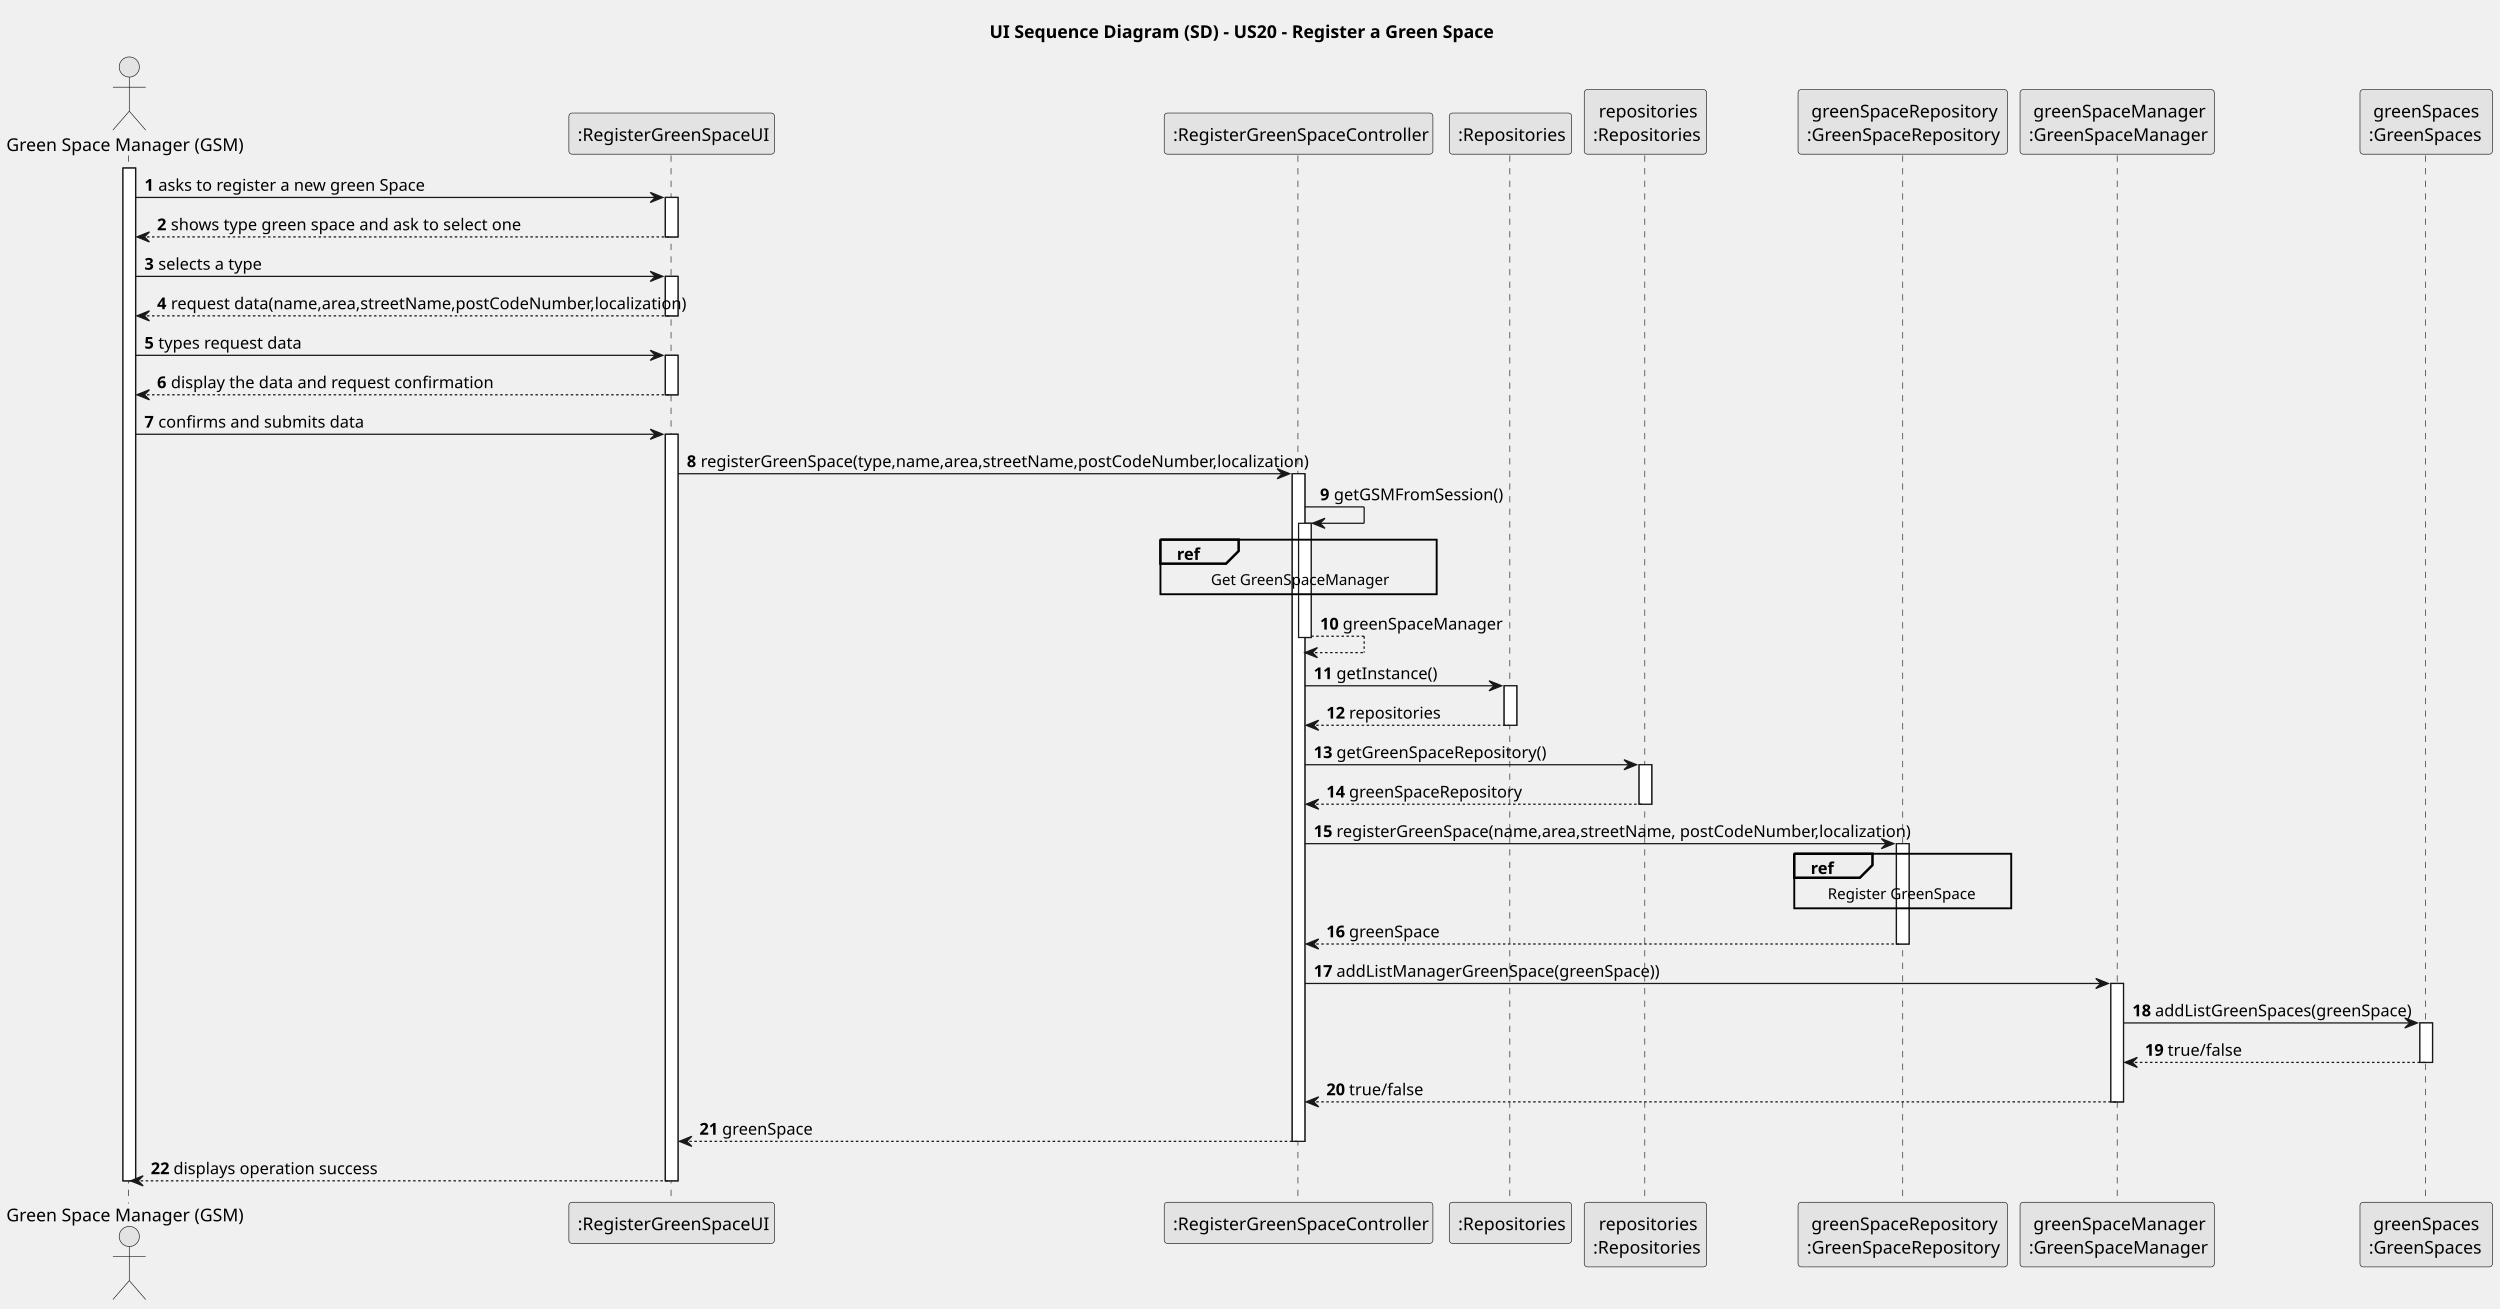
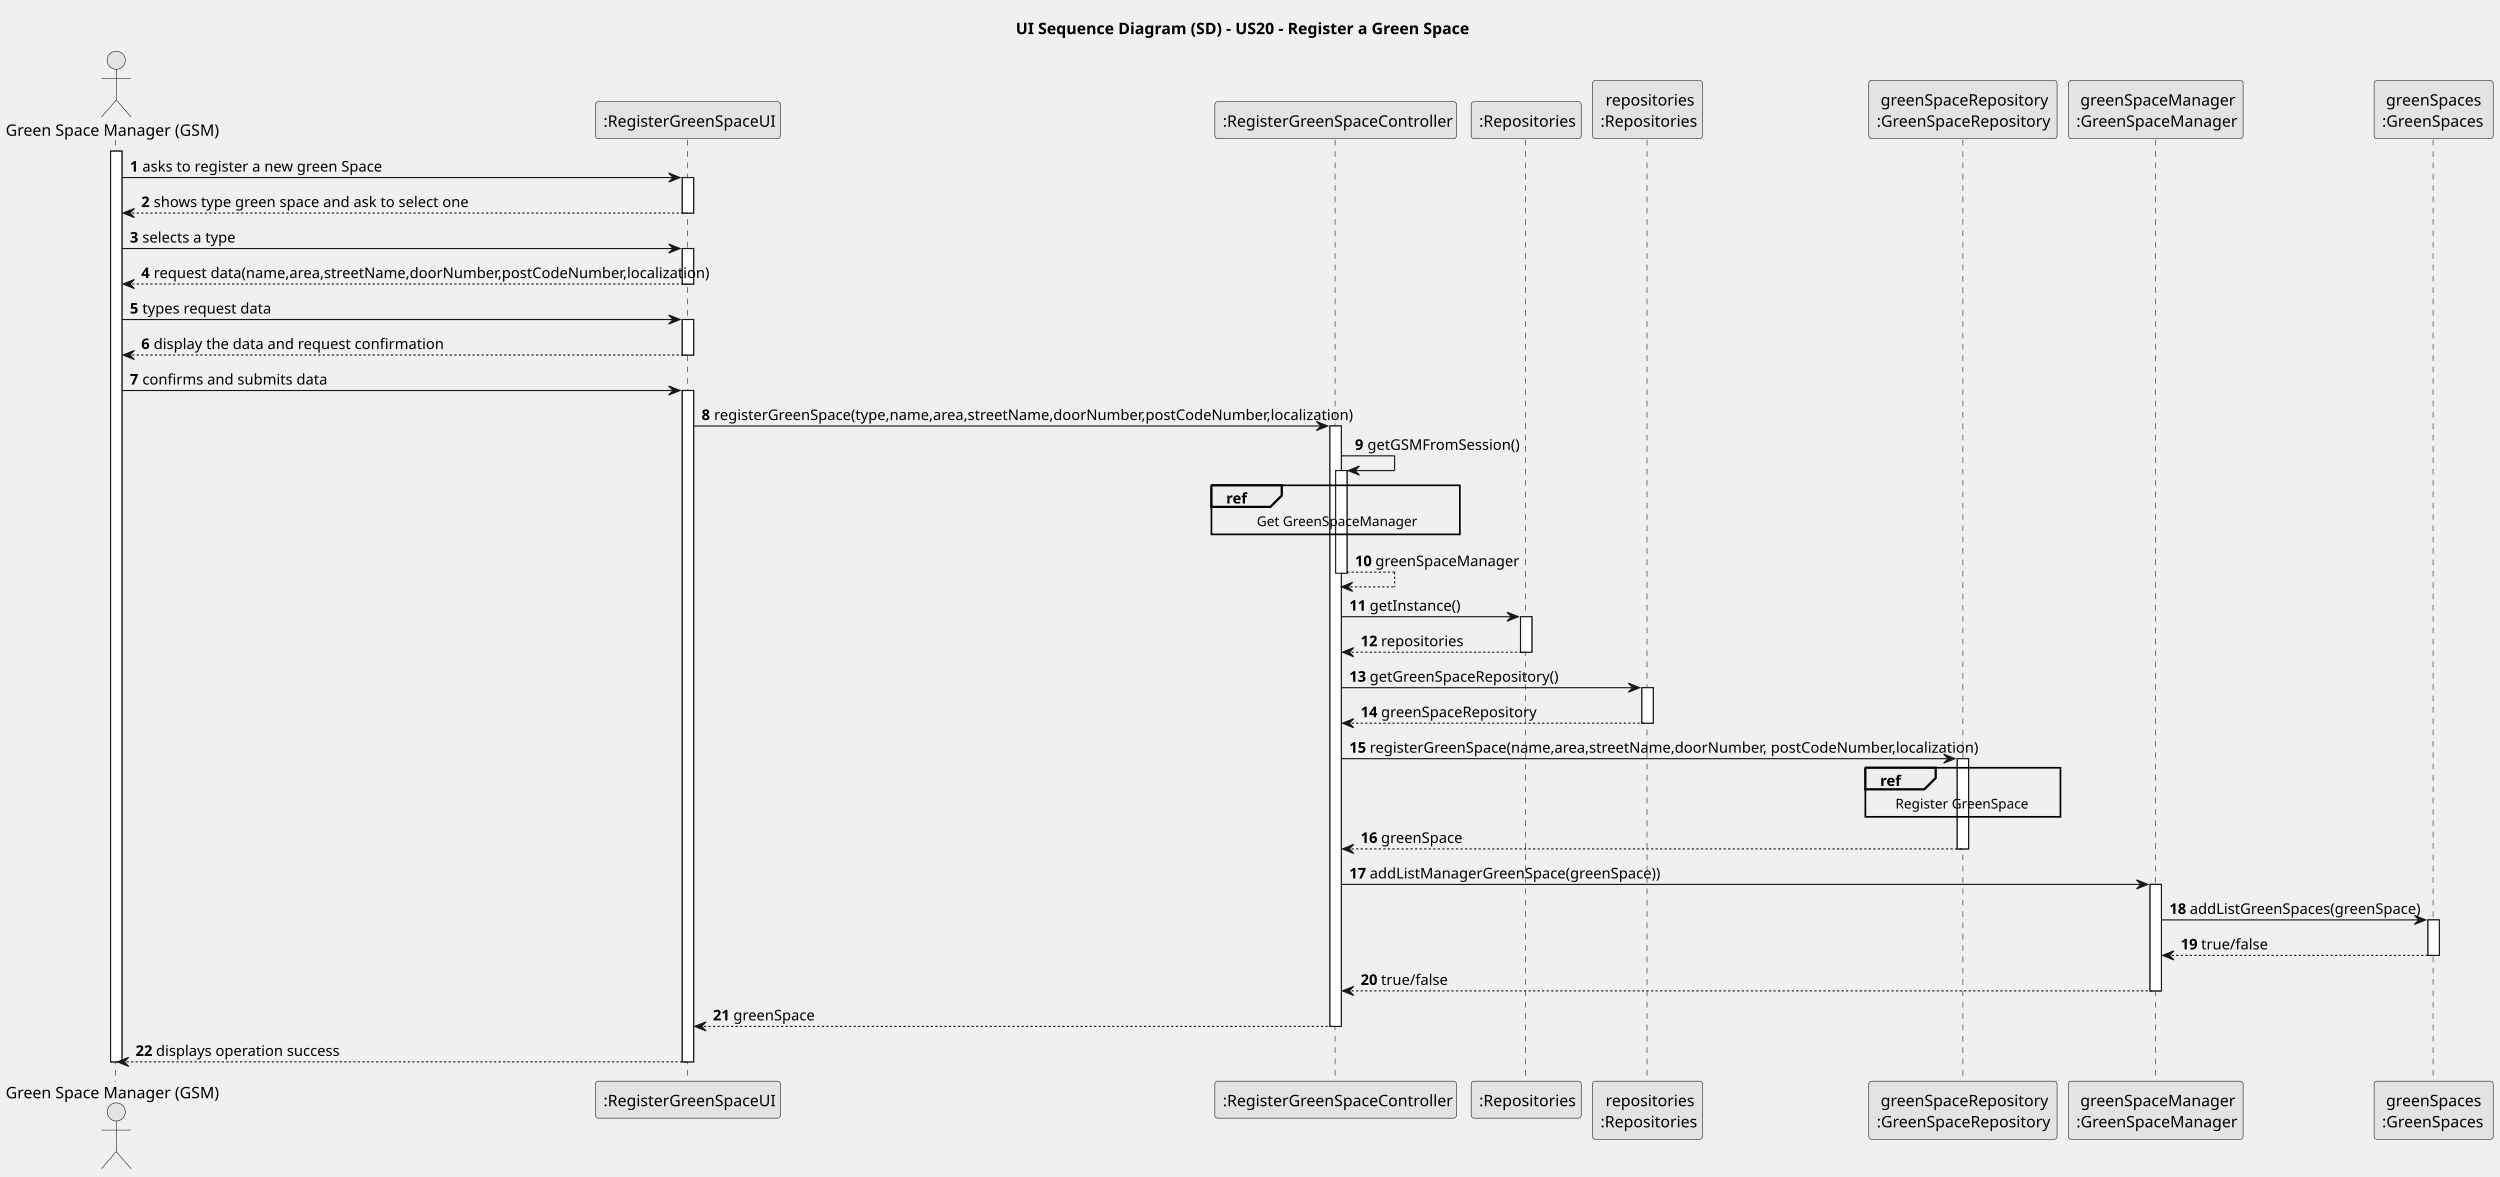
- <svg xmlns="http://www.w3.org/2000/svg" contentStyleType="text/css" height="1037px" preserveAspectRatio="none" style="width:1982px;height:1037px;background:#FFFFFF;" version="1.1" viewBox="0 0 1982 1037" width="1982px" zoomAndPan="magnify">
+ <svg xmlns="http://www.w3.org/2000/svg" contentStyleType="text/css" height="1037px" preserveAspectRatio="none" style="width:2204px;height:1037px;background:#FFFFFF;" version="1.1" viewBox="0 0 2204 1037" width="2204px" zoomAndPan="magnify">
  <defs />
  <g>
-     <text fill="#000000" font-family="sans-serif" font-size="14" font-weight="bold" lengthAdjust="spacing" textLength="411" x="784.5" y="30.107">UI Sequence Diagram (SD) - US20 - Register a Green Space</text>
+     <text fill="#000000" font-family="sans-serif" font-size="14" font-weight="bold" lengthAdjust="spacing" textLength="411" x="895.5" y="30.107">UI Sequence Diagram (SD) - US20 - Register a Green Space</text>
    <rect fill="#FFFFFF" height="802.906" style="stroke:#181818;stroke-width:1.0;" width="10" x="97.5" y="133.242" />
-     <rect fill="#FFFFFF" height="31.291" style="stroke:#181818;stroke-width:1.0;" width="10" x="527.5" y="156.533" />
-     <rect fill="#FFFFFF" height="31.291" style="stroke:#181818;stroke-width:1.0;" width="10" x="527.5" y="219.115" />
-     <rect fill="#FFFFFF" height="31.291" style="stroke:#181818;stroke-width:1.0;" width="10" x="527.5" y="281.697" />
-     <rect fill="#FFFFFF" height="591.869" style="stroke:#181818;stroke-width:1.0;" width="10" x="527.5" y="344.279" />
-     <rect fill="#FFFFFF" height="529.287" style="stroke:#181818;stroke-width:1.0;" width="10" x="1024.5" y="375.57" />
-     <rect fill="#FFFFFF" height="90.543" style="stroke:#181818;stroke-width:1.0;" width="10" x="1029.5" y="414.861" />
-     <rect fill="#FFFFFF" height="31.291" style="stroke:#181818;stroke-width:1.0;" width="10" x="1192.5" y="543.695" />
-     <rect fill="#FFFFFF" height="31.291" style="stroke:#181818;stroke-width:1.0;" width="10" x="1299.5" y="606.277" />
-     <rect fill="#FFFFFF" height="79.543" style="stroke:#181818;stroke-width:1.0;" width="10" x="1503.5" y="668.859" />
-     <rect fill="#FFFFFF" height="93.873" style="stroke:#181818;stroke-width:1.0;" width="10" x="1673.5" y="779.693" />
-     <rect fill="#FFFFFF" height="31.291" style="stroke:#181818;stroke-width:1.0;" width="10" x="1918.5" y="810.984" />
+     <rect fill="#FFFFFF" height="31.291" style="stroke:#181818;stroke-width:1.0;" width="10" x="601.5" y="156.533" />
+     <rect fill="#FFFFFF" height="31.291" style="stroke:#181818;stroke-width:1.0;" width="10" x="601.5" y="219.115" />
+     <rect fill="#FFFFFF" height="31.291" style="stroke:#181818;stroke-width:1.0;" width="10" x="601.5" y="281.697" />
+     <rect fill="#FFFFFF" height="591.869" style="stroke:#181818;stroke-width:1.0;" width="10" x="601.5" y="344.279" />
+     <rect fill="#FFFFFF" height="529.287" style="stroke:#181818;stroke-width:1.0;" width="10" x="1172.5" y="375.57" />
+     <rect fill="#FFFFFF" height="90.543" style="stroke:#181818;stroke-width:1.0;" width="10" x="1177.5" y="414.861" />
+     <rect fill="#FFFFFF" height="31.291" style="stroke:#181818;stroke-width:1.0;" width="10" x="1340.5" y="543.695" />
+     <rect fill="#FFFFFF" height="31.291" style="stroke:#181818;stroke-width:1.0;" width="10" x="1447.5" y="606.277" />
+     <rect fill="#FFFFFF" height="79.543" style="stroke:#181818;stroke-width:1.0;" width="10" x="1725.5" y="668.859" />
+     <rect fill="#FFFFFF" height="93.873" style="stroke:#181818;stroke-width:1.0;" width="10" x="1895.5" y="779.693" />
+     <rect fill="#FFFFFF" height="31.291" style="stroke:#181818;stroke-width:1.0;" width="10" x="2140.5" y="810.984" />
    <line style="stroke:#181818;stroke-width:0.5;stroke-dasharray:5.0,5.0;" x1="102" x2="102" y1="123.242" y2="954.148" />
-     <line style="stroke:#181818;stroke-width:0.5;stroke-dasharray:5.0,5.0;" x1="532" x2="532" y1="123.242" y2="954.148" />
-     <line style="stroke:#181818;stroke-width:0.5;stroke-dasharray:5.0,5.0;" x1="1029" x2="1029" y1="123.242" y2="954.148" />
-     <line style="stroke:#181818;stroke-width:0.5;stroke-dasharray:5.0,5.0;" x1="1197" x2="1197" y1="123.242" y2="954.148" />
-     <line style="stroke:#181818;stroke-width:0.5;stroke-dasharray:5.0,5.0;" x1="1304" x2="1304" y1="123.242" y2="954.148" />
-     <line style="stroke:#181818;stroke-width:0.5;stroke-dasharray:5.0,5.0;" x1="1508.5" x2="1508.5" y1="123.242" y2="954.148" />
-     <line style="stroke:#181818;stroke-width:0.5;stroke-dasharray:5.0,5.0;" x1="1678.5" x2="1678.5" y1="123.242" y2="954.148" />
-     <line style="stroke:#181818;stroke-width:0.5;stroke-dasharray:5.0,5.0;" x1="1923" x2="1923" y1="123.242" y2="954.148" />
+     <line style="stroke:#181818;stroke-width:0.5;stroke-dasharray:5.0,5.0;" x1="606" x2="606" y1="123.242" y2="954.148" />
+     <line style="stroke:#181818;stroke-width:0.5;stroke-dasharray:5.0,5.0;" x1="1177" x2="1177" y1="123.242" y2="954.148" />
+     <line style="stroke:#181818;stroke-width:0.5;stroke-dasharray:5.0,5.0;" x1="1345" x2="1345" y1="123.242" y2="954.148" />
+     <line style="stroke:#181818;stroke-width:0.5;stroke-dasharray:5.0,5.0;" x1="1452" x2="1452" y1="123.242" y2="954.148" />
+     <line style="stroke:#181818;stroke-width:0.5;stroke-dasharray:5.0,5.0;" x1="1730.5" x2="1730.5" y1="123.242" y2="954.148" />
+     <line style="stroke:#181818;stroke-width:0.5;stroke-dasharray:5.0,5.0;" x1="1900.5" x2="1900.5" y1="123.242" y2="954.148" />
+     <line style="stroke:#181818;stroke-width:0.5;stroke-dasharray:5.0,5.0;" x1="2145" x2="2145" y1="123.242" y2="954.148" />
    <text fill="#000000" font-family="sans-serif" font-size="14" lengthAdjust="spacing" textLength="189" x="5" y="119.728">Green Space Manager (GSM)</text>
    <ellipse cx="102.5" cy="53.121" fill="#E3E3E3" rx="8" ry="8" style="stroke:#181818;stroke-width:0.5;" />
    <path d="M102.5,61.121 L102.5,88.121 M89.5,69.121 L115.5,69.121 M102.5,88.121 L89.5,103.121 M102.5,88.121 L115.5,103.121 " fill="none" style="stroke:#181818;stroke-width:0.5;" />
    <text fill="#000000" font-family="sans-serif" font-size="14" lengthAdjust="spacing" textLength="189" x="5" y="968.256">Green Space Manager (GSM)</text>
    <ellipse cx="102.5" cy="980.269" fill="#E3E3E3" rx="8" ry="8" style="stroke:#181818;stroke-width:0.5;" />
    <path d="M102.5,988.269 L102.5,1015.269 M89.5,996.269 L115.5,996.269 M102.5,1015.269 L89.5,1030.27 M102.5,1015.269 L115.5,1030.27 " fill="none" style="stroke:#181818;stroke-width:0.5;" />
-     <rect fill="#E3E3E3" height="32.621" rx="2.5" ry="2.5" style="stroke:#181818;stroke-width:0.5;" width="163" x="451" y="89.621" />
-     <text fill="#000000" font-family="sans-serif" font-size="14" lengthAdjust="spacing" textLength="149" x="458" y="111.728">:RegisterGreenSpaceUI</text>
-     <rect fill="#E3E3E3" height="32.621" rx="2.5" ry="2.5" style="stroke:#181818;stroke-width:0.5;" width="163" x="451" y="953.148" />
-     <text fill="#000000" font-family="sans-serif" font-size="14" lengthAdjust="spacing" textLength="149" x="458" y="975.256">:RegisterGreenSpaceUI</text>
-     <rect fill="#E3E3E3" height="32.621" rx="2.5" ry="2.5" style="stroke:#181818;stroke-width:0.5;" width="213" x="923" y="89.621" />
-     <text fill="#000000" font-family="sans-serif" font-size="14" lengthAdjust="spacing" textLength="199" x="930" y="111.728">:RegisterGreenSpaceController</text>
-     <rect fill="#E3E3E3" height="32.621" rx="2.5" ry="2.5" style="stroke:#181818;stroke-width:0.5;" width="213" x="923" y="953.148" />
-     <text fill="#000000" font-family="sans-serif" font-size="14" lengthAdjust="spacing" textLength="199" x="930" y="975.256">:RegisterGreenSpaceController</text>
-     <rect fill="#E3E3E3" height="32.621" rx="2.5" ry="2.5" style="stroke:#181818;stroke-width:0.5;" width="97" x="1149" y="89.621" />
-     <text fill="#000000" font-family="sans-serif" font-size="14" lengthAdjust="spacing" textLength="83" x="1156" y="111.728">:Repositories</text>
-     <rect fill="#E3E3E3" height="32.621" rx="2.5" ry="2.5" style="stroke:#181818;stroke-width:0.5;" width="97" x="1149" y="953.148" />
-     <text fill="#000000" font-family="sans-serif" font-size="14" lengthAdjust="spacing" textLength="83" x="1156" y="975.256">:Repositories</text>
-     <rect fill="#E3E3E3" height="51.242" rx="2.5" ry="2.5" style="stroke:#181818;stroke-width:0.5;" width="97" x="1256" y="71" />
-     <text fill="#000000" font-family="sans-serif" font-size="14" lengthAdjust="spacing" textLength="74" x="1267.5" y="93.107">repositories</text>
-     <text fill="#000000" font-family="sans-serif" font-size="14" lengthAdjust="spacing" textLength="83" x="1263" y="111.728">:Repositories</text>
-     <rect fill="#E3E3E3" height="51.242" rx="2.5" ry="2.5" style="stroke:#181818;stroke-width:0.5;" width="97" x="1256" y="953.148" />
-     <text fill="#000000" font-family="sans-serif" font-size="14" lengthAdjust="spacing" textLength="74" x="1267.5" y="975.256">repositories</text>
-     <text fill="#000000" font-family="sans-serif" font-size="14" lengthAdjust="spacing" textLength="83" x="1263" y="993.877">:Repositories</text>
-     <rect fill="#E3E3E3" height="51.242" rx="2.5" ry="2.5" style="stroke:#181818;stroke-width:0.5;" width="166" x="1425.5" y="71" />
-     <text fill="#000000" font-family="sans-serif" font-size="14" lengthAdjust="spacing" textLength="145" x="1436" y="93.107">greenSpaceRepository</text>
-     <text fill="#000000" font-family="sans-serif" font-size="14" lengthAdjust="spacing" textLength="152" x="1432.5" y="111.728">:GreenSpaceRepository</text>
-     <rect fill="#E3E3E3" height="51.242" rx="2.5" ry="2.5" style="stroke:#181818;stroke-width:0.5;" width="166" x="1425.5" y="953.148" />
-     <text fill="#000000" font-family="sans-serif" font-size="14" lengthAdjust="spacing" textLength="145" x="1436" y="975.256">greenSpaceRepository</text>
-     <text fill="#000000" font-family="sans-serif" font-size="14" lengthAdjust="spacing" textLength="152" x="1432.5" y="993.877">:GreenSpaceRepository</text>
-     <rect fill="#E3E3E3" height="51.242" rx="2.5" ry="2.5" style="stroke:#181818;stroke-width:0.5;" width="154" x="1601.5" y="71" />
-     <text fill="#000000" font-family="sans-serif" font-size="14" lengthAdjust="spacing" textLength="133" x="1612" y="93.107">greenSpaceManager</text>
-     <text fill="#000000" font-family="sans-serif" font-size="14" lengthAdjust="spacing" textLength="140" x="1608.5" y="111.728">:GreenSpaceManager</text>
-     <rect fill="#E3E3E3" height="51.242" rx="2.5" ry="2.5" style="stroke:#181818;stroke-width:0.5;" width="154" x="1601.5" y="953.148" />
-     <text fill="#000000" font-family="sans-serif" font-size="14" lengthAdjust="spacing" textLength="133" x="1612" y="975.256">greenSpaceManager</text>
-     <text fill="#000000" font-family="sans-serif" font-size="14" lengthAdjust="spacing" textLength="140" x="1608.5" y="993.877">:GreenSpaceManager</text>
-     <rect fill="#E3E3E3" height="51.242" rx="2.5" ry="2.5" style="stroke:#181818;stroke-width:0.5;" width="105" x="1871" y="71" />
-     <text fill="#000000" font-family="sans-serif" font-size="14" lengthAdjust="spacing" textLength="84" x="1881.5" y="93.107">greenSpaces</text>
-     <text fill="#000000" font-family="sans-serif" font-size="14" lengthAdjust="spacing" textLength="91" x="1878" y="111.728">:GreenSpaces</text>
-     <rect fill="#E3E3E3" height="51.242" rx="2.5" ry="2.5" style="stroke:#181818;stroke-width:0.5;" width="105" x="1871" y="953.148" />
-     <text fill="#000000" font-family="sans-serif" font-size="14" lengthAdjust="spacing" textLength="84" x="1881.5" y="975.256">greenSpaces</text>
-     <text fill="#000000" font-family="sans-serif" font-size="14" lengthAdjust="spacing" textLength="91" x="1878" y="993.877">:GreenSpaces</text>
+     <rect fill="#E3E3E3" height="32.621" rx="2.5" ry="2.5" style="stroke:#181818;stroke-width:0.5;" width="163" x="525" y="89.621" />
+     <text fill="#000000" font-family="sans-serif" font-size="14" lengthAdjust="spacing" textLength="149" x="532" y="111.728">:RegisterGreenSpaceUI</text>
+     <rect fill="#E3E3E3" height="32.621" rx="2.5" ry="2.5" style="stroke:#181818;stroke-width:0.5;" width="163" x="525" y="953.148" />
+     <text fill="#000000" font-family="sans-serif" font-size="14" lengthAdjust="spacing" textLength="149" x="532" y="975.256">:RegisterGreenSpaceUI</text>
+     <rect fill="#E3E3E3" height="32.621" rx="2.5" ry="2.5" style="stroke:#181818;stroke-width:0.5;" width="213" x="1071" y="89.621" />
+     <text fill="#000000" font-family="sans-serif" font-size="14" lengthAdjust="spacing" textLength="199" x="1078" y="111.728">:RegisterGreenSpaceController</text>
+     <rect fill="#E3E3E3" height="32.621" rx="2.5" ry="2.5" style="stroke:#181818;stroke-width:0.5;" width="213" x="1071" y="953.148" />
+     <text fill="#000000" font-family="sans-serif" font-size="14" lengthAdjust="spacing" textLength="199" x="1078" y="975.256">:RegisterGreenSpaceController</text>
+     <rect fill="#E3E3E3" height="32.621" rx="2.5" ry="2.5" style="stroke:#181818;stroke-width:0.5;" width="97" x="1297" y="89.621" />
+     <text fill="#000000" font-family="sans-serif" font-size="14" lengthAdjust="spacing" textLength="83" x="1304" y="111.728">:Repositories</text>
+     <rect fill="#E3E3E3" height="32.621" rx="2.5" ry="2.5" style="stroke:#181818;stroke-width:0.5;" width="97" x="1297" y="953.148" />
+     <text fill="#000000" font-family="sans-serif" font-size="14" lengthAdjust="spacing" textLength="83" x="1304" y="975.256">:Repositories</text>
+     <rect fill="#E3E3E3" height="51.242" rx="2.5" ry="2.5" style="stroke:#181818;stroke-width:0.5;" width="97" x="1404" y="71" />
+     <text fill="#000000" font-family="sans-serif" font-size="14" lengthAdjust="spacing" textLength="74" x="1415.5" y="93.107">repositories</text>
+     <text fill="#000000" font-family="sans-serif" font-size="14" lengthAdjust="spacing" textLength="83" x="1411" y="111.728">:Repositories</text>
+     <rect fill="#E3E3E3" height="51.242" rx="2.5" ry="2.5" style="stroke:#181818;stroke-width:0.5;" width="97" x="1404" y="953.148" />
+     <text fill="#000000" font-family="sans-serif" font-size="14" lengthAdjust="spacing" textLength="74" x="1415.5" y="975.256">repositories</text>
+     <text fill="#000000" font-family="sans-serif" font-size="14" lengthAdjust="spacing" textLength="83" x="1411" y="993.877">:Repositories</text>
+     <rect fill="#E3E3E3" height="51.242" rx="2.5" ry="2.5" style="stroke:#181818;stroke-width:0.5;" width="166" x="1647.5" y="71" />
+     <text fill="#000000" font-family="sans-serif" font-size="14" lengthAdjust="spacing" textLength="145" x="1658" y="93.107">greenSpaceRepository</text>
+     <text fill="#000000" font-family="sans-serif" font-size="14" lengthAdjust="spacing" textLength="152" x="1654.5" y="111.728">:GreenSpaceRepository</text>
+     <rect fill="#E3E3E3" height="51.242" rx="2.5" ry="2.5" style="stroke:#181818;stroke-width:0.5;" width="166" x="1647.5" y="953.148" />
+     <text fill="#000000" font-family="sans-serif" font-size="14" lengthAdjust="spacing" textLength="145" x="1658" y="975.256">greenSpaceRepository</text>
+     <text fill="#000000" font-family="sans-serif" font-size="14" lengthAdjust="spacing" textLength="152" x="1654.5" y="993.877">:GreenSpaceRepository</text>
+     <rect fill="#E3E3E3" height="51.242" rx="2.5" ry="2.5" style="stroke:#181818;stroke-width:0.5;" width="154" x="1823.5" y="71" />
+     <text fill="#000000" font-family="sans-serif" font-size="14" lengthAdjust="spacing" textLength="133" x="1834" y="93.107">greenSpaceManager</text>
+     <text fill="#000000" font-family="sans-serif" font-size="14" lengthAdjust="spacing" textLength="140" x="1830.5" y="111.728">:GreenSpaceManager</text>
+     <rect fill="#E3E3E3" height="51.242" rx="2.5" ry="2.5" style="stroke:#181818;stroke-width:0.5;" width="154" x="1823.5" y="953.148" />
+     <text fill="#000000" font-family="sans-serif" font-size="14" lengthAdjust="spacing" textLength="133" x="1834" y="975.256">greenSpaceManager</text>
+     <text fill="#000000" font-family="sans-serif" font-size="14" lengthAdjust="spacing" textLength="140" x="1830.5" y="993.877">:GreenSpaceManager</text>
+     <rect fill="#E3E3E3" height="51.242" rx="2.5" ry="2.5" style="stroke:#181818;stroke-width:0.5;" width="105" x="2093" y="71" />
+     <text fill="#000000" font-family="sans-serif" font-size="14" lengthAdjust="spacing" textLength="84" x="2103.5" y="93.107">greenSpaces</text>
+     <text fill="#000000" font-family="sans-serif" font-size="14" lengthAdjust="spacing" textLength="91" x="2100" y="111.728">:GreenSpaces</text>
+     <rect fill="#E3E3E3" height="51.242" rx="2.5" ry="2.5" style="stroke:#181818;stroke-width:0.5;" width="105" x="2093" y="953.148" />
+     <text fill="#000000" font-family="sans-serif" font-size="14" lengthAdjust="spacing" textLength="84" x="2103.5" y="975.256">greenSpaces</text>
+     <text fill="#000000" font-family="sans-serif" font-size="14" lengthAdjust="spacing" textLength="91" x="2100" y="993.877">:GreenSpaces</text>
    <rect fill="#FFFFFF" height="802.906" style="stroke:#181818;stroke-width:1.0;" width="10" x="97.5" y="133.242" />
-     <rect fill="#FFFFFF" height="31.291" style="stroke:#181818;stroke-width:1.0;" width="10" x="527.5" y="156.533" />
-     <rect fill="#FFFFFF" height="31.291" style="stroke:#181818;stroke-width:1.0;" width="10" x="527.5" y="219.115" />
-     <rect fill="#FFFFFF" height="31.291" style="stroke:#181818;stroke-width:1.0;" width="10" x="527.5" y="281.697" />
-     <rect fill="#FFFFFF" height="591.869" style="stroke:#181818;stroke-width:1.0;" width="10" x="527.5" y="344.279" />
-     <rect fill="#FFFFFF" height="529.287" style="stroke:#181818;stroke-width:1.0;" width="10" x="1024.5" y="375.57" />
-     <rect fill="#FFFFFF" height="90.543" style="stroke:#181818;stroke-width:1.0;" width="10" x="1029.5" y="414.861" />
-     <rect fill="#FFFFFF" height="31.291" style="stroke:#181818;stroke-width:1.0;" width="10" x="1192.5" y="543.695" />
-     <rect fill="#FFFFFF" height="31.291" style="stroke:#181818;stroke-width:1.0;" width="10" x="1299.5" y="606.277" />
-     <rect fill="#FFFFFF" height="79.543" style="stroke:#181818;stroke-width:1.0;" width="10" x="1503.5" y="668.859" />
-     <rect fill="#FFFFFF" height="93.873" style="stroke:#181818;stroke-width:1.0;" width="10" x="1673.5" y="779.693" />
-     <rect fill="#FFFFFF" height="31.291" style="stroke:#181818;stroke-width:1.0;" width="10" x="1918.5" y="810.984" />
-     <polygon fill="#181818" points="515.5,152.533,525.5,156.533,515.5,160.533,519.5,156.533" style="stroke:#181818;stroke-width:1.0;" />
-     <line style="stroke:#181818;stroke-width:1.0;" x1="107.5" x2="521.5" y1="156.533" y2="156.533" />
+     <rect fill="#FFFFFF" height="31.291" style="stroke:#181818;stroke-width:1.0;" width="10" x="601.5" y="156.533" />
+     <rect fill="#FFFFFF" height="31.291" style="stroke:#181818;stroke-width:1.0;" width="10" x="601.5" y="219.115" />
+     <rect fill="#FFFFFF" height="31.291" style="stroke:#181818;stroke-width:1.0;" width="10" x="601.5" y="281.697" />
+     <rect fill="#FFFFFF" height="591.869" style="stroke:#181818;stroke-width:1.0;" width="10" x="601.5" y="344.279" />
+     <rect fill="#FFFFFF" height="529.287" style="stroke:#181818;stroke-width:1.0;" width="10" x="1172.5" y="375.57" />
+     <rect fill="#FFFFFF" height="90.543" style="stroke:#181818;stroke-width:1.0;" width="10" x="1177.5" y="414.861" />
+     <rect fill="#FFFFFF" height="31.291" style="stroke:#181818;stroke-width:1.0;" width="10" x="1340.5" y="543.695" />
+     <rect fill="#FFFFFF" height="31.291" style="stroke:#181818;stroke-width:1.0;" width="10" x="1447.5" y="606.277" />
+     <rect fill="#FFFFFF" height="79.543" style="stroke:#181818;stroke-width:1.0;" width="10" x="1725.5" y="668.859" />
+     <rect fill="#FFFFFF" height="93.873" style="stroke:#181818;stroke-width:1.0;" width="10" x="1895.5" y="779.693" />
+     <rect fill="#FFFFFF" height="31.291" style="stroke:#181818;stroke-width:1.0;" width="10" x="2140.5" y="810.984" />
+     <polygon fill="#181818" points="589.5,152.533,599.5,156.533,589.5,160.533,593.5,156.533" style="stroke:#181818;stroke-width:1.0;" />
+     <line style="stroke:#181818;stroke-width:1.0;" x1="107.5" x2="595.5" y1="156.533" y2="156.533" />
    <text fill="#000000" font-family="sans-serif" font-size="13" font-weight="bold" lengthAdjust="spacing" textLength="7" x="114.5" y="151.27">1</text>
    <text fill="#000000" font-family="sans-serif" font-size="13" lengthAdjust="spacing" textLength="205" x="125.5" y="151.27">asks to register a new green Space</text>
    <polygon fill="#181818" points="118.5,183.824,108.5,187.824,118.5,191.824,114.5,187.824" style="stroke:#181818;stroke-width:1.0;" />
-     <line style="stroke:#181818;stroke-width:1.0;stroke-dasharray:2.0,2.0;" x1="112.5" x2="531.5" y1="187.824" y2="187.824" />
+     <line style="stroke:#181818;stroke-width:1.0;stroke-dasharray:2.0,2.0;" x1="112.5" x2="605.5" y1="187.824" y2="187.824" />
    <text fill="#000000" font-family="sans-serif" font-size="13" font-weight="bold" lengthAdjust="spacing" textLength="7" x="124.5" y="182.561">2</text>
    <text fill="#000000" font-family="sans-serif" font-size="13" lengthAdjust="spacing" textLength="270" x="135.5" y="182.561">shows type green space and ask to select one</text>
-     <polygon fill="#181818" points="515.5,215.115,525.5,219.115,515.5,223.115,519.5,219.115" style="stroke:#181818;stroke-width:1.0;" />
-     <line style="stroke:#181818;stroke-width:1.0;" x1="107.5" x2="521.5" y1="219.115" y2="219.115" />
+     <polygon fill="#181818" points="589.5,215.115,599.5,219.115,589.5,223.115,593.5,219.115" style="stroke:#181818;stroke-width:1.0;" />
+     <line style="stroke:#181818;stroke-width:1.0;" x1="107.5" x2="595.5" y1="219.115" y2="219.115" />
    <text fill="#000000" font-family="sans-serif" font-size="13" font-weight="bold" lengthAdjust="spacing" textLength="7" x="114.5" y="213.852">3</text>
    <text fill="#000000" font-family="sans-serif" font-size="13" lengthAdjust="spacing" textLength="82" x="125.5" y="213.852">selects a type</text>
    <polygon fill="#181818" points="118.5,246.406,108.5,250.406,118.5,254.406,114.5,250.406" style="stroke:#181818;stroke-width:1.0;" />
-     <line style="stroke:#181818;stroke-width:1.0;stroke-dasharray:2.0,2.0;" x1="112.5" x2="531.5" y1="250.406" y2="250.406" />
+     <line style="stroke:#181818;stroke-width:1.0;stroke-dasharray:2.0,2.0;" x1="112.5" x2="605.5" y1="250.406" y2="250.406" />
    <text fill="#000000" font-family="sans-serif" font-size="13" font-weight="bold" lengthAdjust="spacing" textLength="7" x="124.5" y="245.144">4</text>
-     <text fill="#000000" font-family="sans-serif" font-size="13" lengthAdjust="spacing" textLength="385" x="135.5" y="245.144">request data(name,area,streetName,postCodeNumber,localization)</text>
-     <polygon fill="#181818" points="515.5,277.697,525.5,281.697,515.5,285.697,519.5,281.697" style="stroke:#181818;stroke-width:1.0;" />
-     <line style="stroke:#181818;stroke-width:1.0;" x1="107.5" x2="521.5" y1="281.697" y2="281.697" />
+     <text fill="#000000" font-family="sans-serif" font-size="13" lengthAdjust="spacing" textLength="459" x="135.5" y="245.144">request data(name,area,streetName,doorNumber,postCodeNumber,localization)</text>
+     <polygon fill="#181818" points="589.5,277.697,599.5,281.697,589.5,285.697,593.5,281.697" style="stroke:#181818;stroke-width:1.0;" />
+     <line style="stroke:#181818;stroke-width:1.0;" x1="107.5" x2="595.5" y1="281.697" y2="281.697" />
    <text fill="#000000" font-family="sans-serif" font-size="13" font-weight="bold" lengthAdjust="spacing" textLength="7" x="114.5" y="276.435">5</text>
    <text fill="#000000" font-family="sans-serif" font-size="13" lengthAdjust="spacing" textLength="108" x="125.5" y="276.435">types request data</text>
    <polygon fill="#181818" points="118.5,308.988,108.5,312.988,118.5,316.988,114.5,312.988" style="stroke:#181818;stroke-width:1.0;" />
-     <line style="stroke:#181818;stroke-width:1.0;stroke-dasharray:2.0,2.0;" x1="112.5" x2="531.5" y1="312.988" y2="312.988" />
+     <line style="stroke:#181818;stroke-width:1.0;stroke-dasharray:2.0,2.0;" x1="112.5" x2="605.5" y1="312.988" y2="312.988" />
    <text fill="#000000" font-family="sans-serif" font-size="13" font-weight="bold" lengthAdjust="spacing" textLength="7" x="124.5" y="307.726">6</text>
    <text fill="#000000" font-family="sans-serif" font-size="13" lengthAdjust="spacing" textLength="238" x="135.5" y="307.726">display the data and request confirmation</text>
-     <polygon fill="#181818" points="515.5,340.279,525.5,344.279,515.5,348.279,519.5,344.279" style="stroke:#181818;stroke-width:1.0;" />
-     <line style="stroke:#181818;stroke-width:1.0;" x1="107.5" x2="521.5" y1="344.279" y2="344.279" />
+     <polygon fill="#181818" points="589.5,340.279,599.5,344.279,589.5,348.279,593.5,344.279" style="stroke:#181818;stroke-width:1.0;" />
+     <line style="stroke:#181818;stroke-width:1.0;" x1="107.5" x2="595.5" y1="344.279" y2="344.279" />
    <text fill="#000000" font-family="sans-serif" font-size="13" font-weight="bold" lengthAdjust="spacing" textLength="7" x="114.5" y="339.017">7</text>
    <text fill="#000000" font-family="sans-serif" font-size="13" lengthAdjust="spacing" textLength="153" x="125.5" y="339.017">confirms and submits data</text>
-     <polygon fill="#181818" points="1012.5,371.57,1022.5,375.57,1012.5,379.57,1016.5,375.57" style="stroke:#181818;stroke-width:1.0;" />
-     <line style="stroke:#181818;stroke-width:1.0;" x1="537.5" x2="1018.5" y1="375.57" y2="375.57" />
-     <text fill="#000000" font-family="sans-serif" font-size="13" font-weight="bold" lengthAdjust="spacing" textLength="7" x="544.5" y="370.308">8</text>
-     <text fill="#000000" font-family="sans-serif" font-size="13" lengthAdjust="spacing" textLength="457" x="555.5" y="370.308">registerGreenSpace(type,name,area,streetName,postCodeNumber,localization)</text>
-     <line style="stroke:#181818;stroke-width:1.0;" x1="1034.5" x2="1081.5" y1="401.861" y2="401.861" />
-     <line style="stroke:#181818;stroke-width:1.0;" x1="1081.5" x2="1081.5" y1="401.861" y2="414.861" />
-     <line style="stroke:#181818;stroke-width:1.0;" x1="1040.5" x2="1081.5" y1="414.861" y2="414.861" />
-     <polygon fill="#181818" points="1050.5,410.861,1040.5,414.861,1050.5,418.861,1046.5,414.861" style="stroke:#181818;stroke-width:1.0;" />
-     <text fill="#000000" font-family="sans-serif" font-size="13" font-weight="bold" lengthAdjust="spacing" textLength="7" x="1046.5" y="396.599">9</text>
-     <text fill="#000000" font-family="sans-serif" font-size="13" lengthAdjust="spacing" textLength="133" x="1057.5" y="396.599">getGSMFromSession()</text>
-     <rect fill="none" height="43.252" style="stroke:#000000;stroke-width:1.5;" width="219" x="920" y="427.861" />
-     <path d="M920,427.861 L982,427.861 L982,436.861 L972,446.861 L920,446.861 L920,427.861 " fill="#EEEEEE" style="stroke:#000000;stroke-width:2.0;" />
-     <text fill="#000000" font-family="sans-serif" font-size="13" font-weight="bold" lengthAdjust="spacing" textLength="17" x="933" y="443.89">ref</text>
-     <text fill="#000000" font-family="sans-serif" font-size="12" lengthAdjust="spacing" textLength="139" x="960" y="463.81">Get GreenSpaceManager</text>
-     <line style="stroke:#181818;stroke-width:1.0;stroke-dasharray:2.0,2.0;" x1="1039.5" x2="1081.5" y1="504.404" y2="504.404" />
-     <line style="stroke:#181818;stroke-width:1.0;stroke-dasharray:2.0,2.0;" x1="1081.5" x2="1081.5" y1="504.404" y2="517.404" />
-     <line style="stroke:#181818;stroke-width:1.0;stroke-dasharray:2.0,2.0;" x1="1034.5" x2="1081.5" y1="517.404" y2="517.404" />
-     <polygon fill="#181818" points="1044.5,513.404,1034.5,517.404,1044.5,521.404,1040.5,517.404" style="stroke:#181818;stroke-width:1.0;" />
-     <text fill="#000000" font-family="sans-serif" font-size="13" font-weight="bold" lengthAdjust="spacing" textLength="14" x="1046.5" y="499.142">10</text>
-     <text fill="#000000" font-family="sans-serif" font-size="13" lengthAdjust="spacing" textLength="119" x="1064.5" y="499.142">greenSpaceManager</text>
-     <polygon fill="#181818" points="1180.5,539.695,1190.5,543.695,1180.5,547.695,1184.5,543.695" style="stroke:#181818;stroke-width:1.0;" />
-     <line style="stroke:#181818;stroke-width:1.0;" x1="1034.5" x2="1186.5" y1="543.695" y2="543.695" />
-     <text fill="#000000" font-family="sans-serif" font-size="13" font-weight="bold" lengthAdjust="spacing" textLength="14" x="1041.5" y="538.433">11</text>
-     <text fill="#000000" font-family="sans-serif" font-size="13" lengthAdjust="spacing" textLength="75" x="1059.5" y="538.433">getInstance()</text>
-     <polygon fill="#181818" points="1045.5,570.986,1035.5,574.986,1045.5,578.986,1041.5,574.986" style="stroke:#181818;stroke-width:1.0;" />
-     <line style="stroke:#181818;stroke-width:1.0;stroke-dasharray:2.0,2.0;" x1="1039.5" x2="1196.5" y1="574.986" y2="574.986" />
-     <text fill="#000000" font-family="sans-serif" font-size="13" font-weight="bold" lengthAdjust="spacing" textLength="14" x="1051.5" y="569.724">12</text>
-     <text fill="#000000" font-family="sans-serif" font-size="13" lengthAdjust="spacing" textLength="67" x="1069.5" y="569.724">repositories</text>
-     <polygon fill="#181818" points="1287.5,602.277,1297.5,606.277,1287.5,610.277,1291.5,606.277" style="stroke:#181818;stroke-width:1.0;" />
-     <line style="stroke:#181818;stroke-width:1.0;" x1="1034.5" x2="1293.5" y1="606.277" y2="606.277" />
-     <text fill="#000000" font-family="sans-serif" font-size="13" font-weight="bold" lengthAdjust="spacing" textLength="14" x="1041.5" y="601.015">13</text>
-     <text fill="#000000" font-family="sans-serif" font-size="13" lengthAdjust="spacing" textLength="160" x="1059.5" y="601.015">getGreenSpaceRepository()</text>
-     <polygon fill="#181818" points="1045.5,633.568,1035.5,637.568,1045.5,641.568,1041.5,637.568" style="stroke:#181818;stroke-width:1.0;" />
-     <line style="stroke:#181818;stroke-width:1.0;stroke-dasharray:2.0,2.0;" x1="1039.5" x2="1303.5" y1="637.568" y2="637.568" />
-     <text fill="#000000" font-family="sans-serif" font-size="13" font-weight="bold" lengthAdjust="spacing" textLength="14" x="1051.5" y="632.306">14</text>
-     <text fill="#000000" font-family="sans-serif" font-size="13" lengthAdjust="spacing" textLength="131" x="1069.5" y="632.306">greenSpaceRepository</text>
-     <polygon fill="#181818" points="1491.5,664.859,1501.5,668.859,1491.5,672.859,1495.5,668.859" style="stroke:#181818;stroke-width:1.0;" />
-     <line style="stroke:#181818;stroke-width:1.0;" x1="1034.5" x2="1497.5" y1="668.859" y2="668.859" />
-     <text fill="#000000" font-family="sans-serif" font-size="13" font-weight="bold" lengthAdjust="spacing" textLength="14" x="1041.5" y="663.597">15</text>
-     <text fill="#000000" font-family="sans-serif" font-size="13" lengthAdjust="spacing" textLength="432" x="1059.5" y="663.597">registerGreenSpace(name,area,streetName, postCodeNumber,localization)</text>
-     <rect fill="none" height="43.252" style="stroke:#000000;stroke-width:1.5;" width="172" x="1422.5" y="676.859" />
-     <path d="M1422.5,676.859 L1484.5,676.859 L1484.5,685.859 L1474.5,695.859 L1422.5,695.859 L1422.5,676.859 " fill="#EEEEEE" style="stroke:#000000;stroke-width:2.0;" />
-     <text fill="#000000" font-family="sans-serif" font-size="13" font-weight="bold" lengthAdjust="spacing" textLength="17" x="1435.5" y="692.888">ref</text>
-     <text fill="#000000" font-family="sans-serif" font-size="12" lengthAdjust="spacing" textLength="119" x="1449" y="712.809">Register GreenSpace</text>
-     <polygon fill="#181818" points="1045.5,744.402,1035.5,748.402,1045.5,752.402,1041.5,748.402" style="stroke:#181818;stroke-width:1.0;" />
-     <line style="stroke:#181818;stroke-width:1.0;stroke-dasharray:2.0,2.0;" x1="1039.5" x2="1507.5" y1="748.402" y2="748.402" />
-     <text fill="#000000" font-family="sans-serif" font-size="13" font-weight="bold" lengthAdjust="spacing" textLength="14" x="1051.5" y="743.14">16</text>
-     <text fill="#000000" font-family="sans-serif" font-size="13" lengthAdjust="spacing" textLength="69" x="1069.5" y="743.14">greenSpace</text>
-     <polygon fill="#181818" points="1661.5,775.693,1671.5,779.693,1661.5,783.693,1665.5,779.693" style="stroke:#181818;stroke-width:1.0;" />
-     <line style="stroke:#181818;stroke-width:1.0;" x1="1034.5" x2="1667.5" y1="779.693" y2="779.693" />
-     <text fill="#000000" font-family="sans-serif" font-size="13" font-weight="bold" lengthAdjust="spacing" textLength="14" x="1041.5" y="774.431">17</text>
-     <text fill="#000000" font-family="sans-serif" font-size="13" lengthAdjust="spacing" textLength="245" x="1059.5" y="774.431">addListManagerGreenSpace(greenSpace))</text>
-     <polygon fill="#181818" points="1906.5,806.984,1916.5,810.984,1906.5,814.984,1910.5,810.984" style="stroke:#181818;stroke-width:1.0;" />
-     <line style="stroke:#181818;stroke-width:1.0;" x1="1683.5" x2="1912.5" y1="810.984" y2="810.984" />
-     <text fill="#000000" font-family="sans-serif" font-size="13" font-weight="bold" lengthAdjust="spacing" textLength="14" x="1690.5" y="805.722">18</text>
-     <text fill="#000000" font-family="sans-serif" font-size="13" lengthAdjust="spacing" textLength="198" x="1708.5" y="805.722">addListGreenSpaces(greenSpace)</text>
-     <polygon fill="#181818" points="1694.5,838.275,1684.5,842.275,1694.5,846.275,1690.5,842.275" style="stroke:#181818;stroke-width:1.0;" />
-     <line style="stroke:#181818;stroke-width:1.0;stroke-dasharray:2.0,2.0;" x1="1688.5" x2="1922.5" y1="842.275" y2="842.275" />
-     <text fill="#000000" font-family="sans-serif" font-size="13" font-weight="bold" lengthAdjust="spacing" textLength="14" x="1700.5" y="837.013">19</text>
-     <text fill="#000000" font-family="sans-serif" font-size="13" lengthAdjust="spacing" textLength="53" x="1718.5" y="837.013">true/false</text>
-     <polygon fill="#181818" points="1045.5,869.566,1035.5,873.566,1045.5,877.566,1041.5,873.566" style="stroke:#181818;stroke-width:1.0;" />
-     <line style="stroke:#181818;stroke-width:1.0;stroke-dasharray:2.0,2.0;" x1="1039.5" x2="1677.5" y1="873.566" y2="873.566" />
-     <text fill="#000000" font-family="sans-serif" font-size="13" font-weight="bold" lengthAdjust="spacing" textLength="14" x="1051.5" y="868.304">20</text>
-     <text fill="#000000" font-family="sans-serif" font-size="13" lengthAdjust="spacing" textLength="53" x="1069.5" y="868.304">true/false</text>
-     <polygon fill="#181818" points="548.5,900.857,538.5,904.857,548.5,908.857,544.5,904.857" style="stroke:#181818;stroke-width:1.0;" />
-     <line style="stroke:#181818;stroke-width:1.0;stroke-dasharray:2.0,2.0;" x1="542.5" x2="1028.5" y1="904.857" y2="904.857" />
-     <text fill="#000000" font-family="sans-serif" font-size="13" font-weight="bold" lengthAdjust="spacing" textLength="14" x="554.5" y="899.595">21</text>
-     <text fill="#000000" font-family="sans-serif" font-size="13" lengthAdjust="spacing" textLength="69" x="572.5" y="899.595">greenSpace</text>
+     <polygon fill="#181818" points="1160.5,371.57,1170.5,375.57,1160.5,379.57,1164.5,375.57" style="stroke:#181818;stroke-width:1.0;" />
+     <line style="stroke:#181818;stroke-width:1.0;" x1="611.5" x2="1166.5" y1="375.57" y2="375.57" />
+     <text fill="#000000" font-family="sans-serif" font-size="13" font-weight="bold" lengthAdjust="spacing" textLength="7" x="618.5" y="370.308">8</text>
+     <text fill="#000000" font-family="sans-serif" font-size="13" lengthAdjust="spacing" textLength="531" x="629.5" y="370.308">registerGreenSpace(type,name,area,streetName,doorNumber,postCodeNumber,localization)</text>
+     <line style="stroke:#181818;stroke-width:1.0;" x1="1182.5" x2="1229.5" y1="401.861" y2="401.861" />
+     <line style="stroke:#181818;stroke-width:1.0;" x1="1229.5" x2="1229.5" y1="401.861" y2="414.861" />
+     <line style="stroke:#181818;stroke-width:1.0;" x1="1188.5" x2="1229.5" y1="414.861" y2="414.861" />
+     <polygon fill="#181818" points="1198.5,410.861,1188.5,414.861,1198.5,418.861,1194.5,414.861" style="stroke:#181818;stroke-width:1.0;" />
+     <text fill="#000000" font-family="sans-serif" font-size="13" font-weight="bold" lengthAdjust="spacing" textLength="7" x="1194.5" y="396.599">9</text>
+     <text fill="#000000" font-family="sans-serif" font-size="13" lengthAdjust="spacing" textLength="133" x="1205.5" y="396.599">getGSMFromSession()</text>
+     <rect fill="none" height="43.252" style="stroke:#000000;stroke-width:1.5;" width="219" x="1068" y="427.861" />
+     <path d="M1068,427.861 L1130,427.861 L1130,436.861 L1120,446.861 L1068,446.861 L1068,427.861 " fill="#EEEEEE" style="stroke:#000000;stroke-width:2.0;" />
+     <text fill="#000000" font-family="sans-serif" font-size="13" font-weight="bold" lengthAdjust="spacing" textLength="17" x="1081" y="443.89">ref</text>
+     <text fill="#000000" font-family="sans-serif" font-size="12" lengthAdjust="spacing" textLength="139" x="1108" y="463.81">Get GreenSpaceManager</text>
+     <line style="stroke:#181818;stroke-width:1.0;stroke-dasharray:2.0,2.0;" x1="1187.5" x2="1229.5" y1="504.404" y2="504.404" />
+     <line style="stroke:#181818;stroke-width:1.0;stroke-dasharray:2.0,2.0;" x1="1229.5" x2="1229.5" y1="504.404" y2="517.404" />
+     <line style="stroke:#181818;stroke-width:1.0;stroke-dasharray:2.0,2.0;" x1="1182.5" x2="1229.5" y1="517.404" y2="517.404" />
+     <polygon fill="#181818" points="1192.5,513.404,1182.5,517.404,1192.5,521.404,1188.5,517.404" style="stroke:#181818;stroke-width:1.0;" />
+     <text fill="#000000" font-family="sans-serif" font-size="13" font-weight="bold" lengthAdjust="spacing" textLength="14" x="1194.5" y="499.142">10</text>
+     <text fill="#000000" font-family="sans-serif" font-size="13" lengthAdjust="spacing" textLength="119" x="1212.5" y="499.142">greenSpaceManager</text>
+     <polygon fill="#181818" points="1328.5,539.695,1338.5,543.695,1328.5,547.695,1332.5,543.695" style="stroke:#181818;stroke-width:1.0;" />
+     <line style="stroke:#181818;stroke-width:1.0;" x1="1182.5" x2="1334.5" y1="543.695" y2="543.695" />
+     <text fill="#000000" font-family="sans-serif" font-size="13" font-weight="bold" lengthAdjust="spacing" textLength="14" x="1189.5" y="538.433">11</text>
+     <text fill="#000000" font-family="sans-serif" font-size="13" lengthAdjust="spacing" textLength="75" x="1207.5" y="538.433">getInstance()</text>
+     <polygon fill="#181818" points="1193.5,570.986,1183.5,574.986,1193.5,578.986,1189.5,574.986" style="stroke:#181818;stroke-width:1.0;" />
+     <line style="stroke:#181818;stroke-width:1.0;stroke-dasharray:2.0,2.0;" x1="1187.5" x2="1344.5" y1="574.986" y2="574.986" />
+     <text fill="#000000" font-family="sans-serif" font-size="13" font-weight="bold" lengthAdjust="spacing" textLength="14" x="1199.5" y="569.724">12</text>
+     <text fill="#000000" font-family="sans-serif" font-size="13" lengthAdjust="spacing" textLength="67" x="1217.5" y="569.724">repositories</text>
+     <polygon fill="#181818" points="1435.5,602.277,1445.5,606.277,1435.5,610.277,1439.5,606.277" style="stroke:#181818;stroke-width:1.0;" />
+     <line style="stroke:#181818;stroke-width:1.0;" x1="1182.5" x2="1441.5" y1="606.277" y2="606.277" />
+     <text fill="#000000" font-family="sans-serif" font-size="13" font-weight="bold" lengthAdjust="spacing" textLength="14" x="1189.5" y="601.015">13</text>
+     <text fill="#000000" font-family="sans-serif" font-size="13" lengthAdjust="spacing" textLength="160" x="1207.5" y="601.015">getGreenSpaceRepository()</text>
+     <polygon fill="#181818" points="1193.5,633.568,1183.5,637.568,1193.5,641.568,1189.5,637.568" style="stroke:#181818;stroke-width:1.0;" />
+     <line style="stroke:#181818;stroke-width:1.0;stroke-dasharray:2.0,2.0;" x1="1187.5" x2="1451.5" y1="637.568" y2="637.568" />
+     <text fill="#000000" font-family="sans-serif" font-size="13" font-weight="bold" lengthAdjust="spacing" textLength="14" x="1199.5" y="632.306">14</text>
+     <text fill="#000000" font-family="sans-serif" font-size="13" lengthAdjust="spacing" textLength="131" x="1217.5" y="632.306">greenSpaceRepository</text>
+     <polygon fill="#181818" points="1713.5,664.859,1723.5,668.859,1713.5,672.859,1717.5,668.859" style="stroke:#181818;stroke-width:1.0;" />
+     <line style="stroke:#181818;stroke-width:1.0;" x1="1182.5" x2="1719.5" y1="668.859" y2="668.859" />
+     <text fill="#000000" font-family="sans-serif" font-size="13" font-weight="bold" lengthAdjust="spacing" textLength="14" x="1189.5" y="663.597">15</text>
+     <text fill="#000000" font-family="sans-serif" font-size="13" lengthAdjust="spacing" textLength="506" x="1207.5" y="663.597">registerGreenSpace(name,area,streetName,doorNumber, postCodeNumber,localization)</text>
+     <rect fill="none" height="43.252" style="stroke:#000000;stroke-width:1.5;" width="172" x="1644.5" y="676.859" />
+     <path d="M1644.5,676.859 L1706.5,676.859 L1706.5,685.859 L1696.5,695.859 L1644.5,695.859 L1644.5,676.859 " fill="#EEEEEE" style="stroke:#000000;stroke-width:2.0;" />
+     <text fill="#000000" font-family="sans-serif" font-size="13" font-weight="bold" lengthAdjust="spacing" textLength="17" x="1657.5" y="692.888">ref</text>
+     <text fill="#000000" font-family="sans-serif" font-size="12" lengthAdjust="spacing" textLength="119" x="1671" y="712.809">Register GreenSpace</text>
+     <polygon fill="#181818" points="1193.5,744.402,1183.5,748.402,1193.5,752.402,1189.5,748.402" style="stroke:#181818;stroke-width:1.0;" />
+     <line style="stroke:#181818;stroke-width:1.0;stroke-dasharray:2.0,2.0;" x1="1187.5" x2="1729.5" y1="748.402" y2="748.402" />
+     <text fill="#000000" font-family="sans-serif" font-size="13" font-weight="bold" lengthAdjust="spacing" textLength="14" x="1199.5" y="743.14">16</text>
+     <text fill="#000000" font-family="sans-serif" font-size="13" lengthAdjust="spacing" textLength="69" x="1217.5" y="743.14">greenSpace</text>
+     <polygon fill="#181818" points="1883.5,775.693,1893.5,779.693,1883.5,783.693,1887.5,779.693" style="stroke:#181818;stroke-width:1.0;" />
+     <line style="stroke:#181818;stroke-width:1.0;" x1="1182.5" x2="1889.5" y1="779.693" y2="779.693" />
+     <text fill="#000000" font-family="sans-serif" font-size="13" font-weight="bold" lengthAdjust="spacing" textLength="14" x="1189.5" y="774.431">17</text>
+     <text fill="#000000" font-family="sans-serif" font-size="13" lengthAdjust="spacing" textLength="245" x="1207.5" y="774.431">addListManagerGreenSpace(greenSpace))</text>
+     <polygon fill="#181818" points="2128.5,806.984,2138.5,810.984,2128.5,814.984,2132.5,810.984" style="stroke:#181818;stroke-width:1.0;" />
+     <line style="stroke:#181818;stroke-width:1.0;" x1="1905.5" x2="2134.5" y1="810.984" y2="810.984" />
+     <text fill="#000000" font-family="sans-serif" font-size="13" font-weight="bold" lengthAdjust="spacing" textLength="14" x="1912.5" y="805.722">18</text>
+     <text fill="#000000" font-family="sans-serif" font-size="13" lengthAdjust="spacing" textLength="198" x="1930.5" y="805.722">addListGreenSpaces(greenSpace)</text>
+     <polygon fill="#181818" points="1916.5,838.275,1906.5,842.275,1916.5,846.275,1912.5,842.275" style="stroke:#181818;stroke-width:1.0;" />
+     <line style="stroke:#181818;stroke-width:1.0;stroke-dasharray:2.0,2.0;" x1="1910.5" x2="2144.5" y1="842.275" y2="842.275" />
+     <text fill="#000000" font-family="sans-serif" font-size="13" font-weight="bold" lengthAdjust="spacing" textLength="14" x="1922.5" y="837.013">19</text>
+     <text fill="#000000" font-family="sans-serif" font-size="13" lengthAdjust="spacing" textLength="53" x="1940.5" y="837.013">true/false</text>
+     <polygon fill="#181818" points="1193.5,869.566,1183.5,873.566,1193.5,877.566,1189.5,873.566" style="stroke:#181818;stroke-width:1.0;" />
+     <line style="stroke:#181818;stroke-width:1.0;stroke-dasharray:2.0,2.0;" x1="1187.5" x2="1899.5" y1="873.566" y2="873.566" />
+     <text fill="#000000" font-family="sans-serif" font-size="13" font-weight="bold" lengthAdjust="spacing" textLength="14" x="1199.5" y="868.304">20</text>
+     <text fill="#000000" font-family="sans-serif" font-size="13" lengthAdjust="spacing" textLength="53" x="1217.5" y="868.304">true/false</text>
+     <polygon fill="#181818" points="622.5,900.857,612.5,904.857,622.5,908.857,618.5,904.857" style="stroke:#181818;stroke-width:1.0;" />
+     <line style="stroke:#181818;stroke-width:1.0;stroke-dasharray:2.0,2.0;" x1="616.5" x2="1176.5" y1="904.857" y2="904.857" />
+     <text fill="#000000" font-family="sans-serif" font-size="13" font-weight="bold" lengthAdjust="spacing" textLength="14" x="628.5" y="899.595">21</text>
+     <text fill="#000000" font-family="sans-serif" font-size="13" lengthAdjust="spacing" textLength="69" x="646.5" y="899.595">greenSpace</text>
    <polygon fill="#181818" points="113.5,932.148,103.5,936.148,113.5,940.148,109.5,936.148" style="stroke:#181818;stroke-width:1.0;" />
-     <line style="stroke:#181818;stroke-width:1.0;stroke-dasharray:2.0,2.0;" x1="107.5" x2="531.5" y1="936.148" y2="936.148" />
+     <line style="stroke:#181818;stroke-width:1.0;stroke-dasharray:2.0,2.0;" x1="107.5" x2="605.5" y1="936.148" y2="936.148" />
    <text fill="#000000" font-family="sans-serif" font-size="13" font-weight="bold" lengthAdjust="spacing" textLength="14" x="119.5" y="930.886">22</text>
    <text fill="#000000" font-family="sans-serif" font-size="13" lengthAdjust="spacing" textLength="158" x="137.5" y="930.886">displays operation success</text>
  </g>
</svg>
